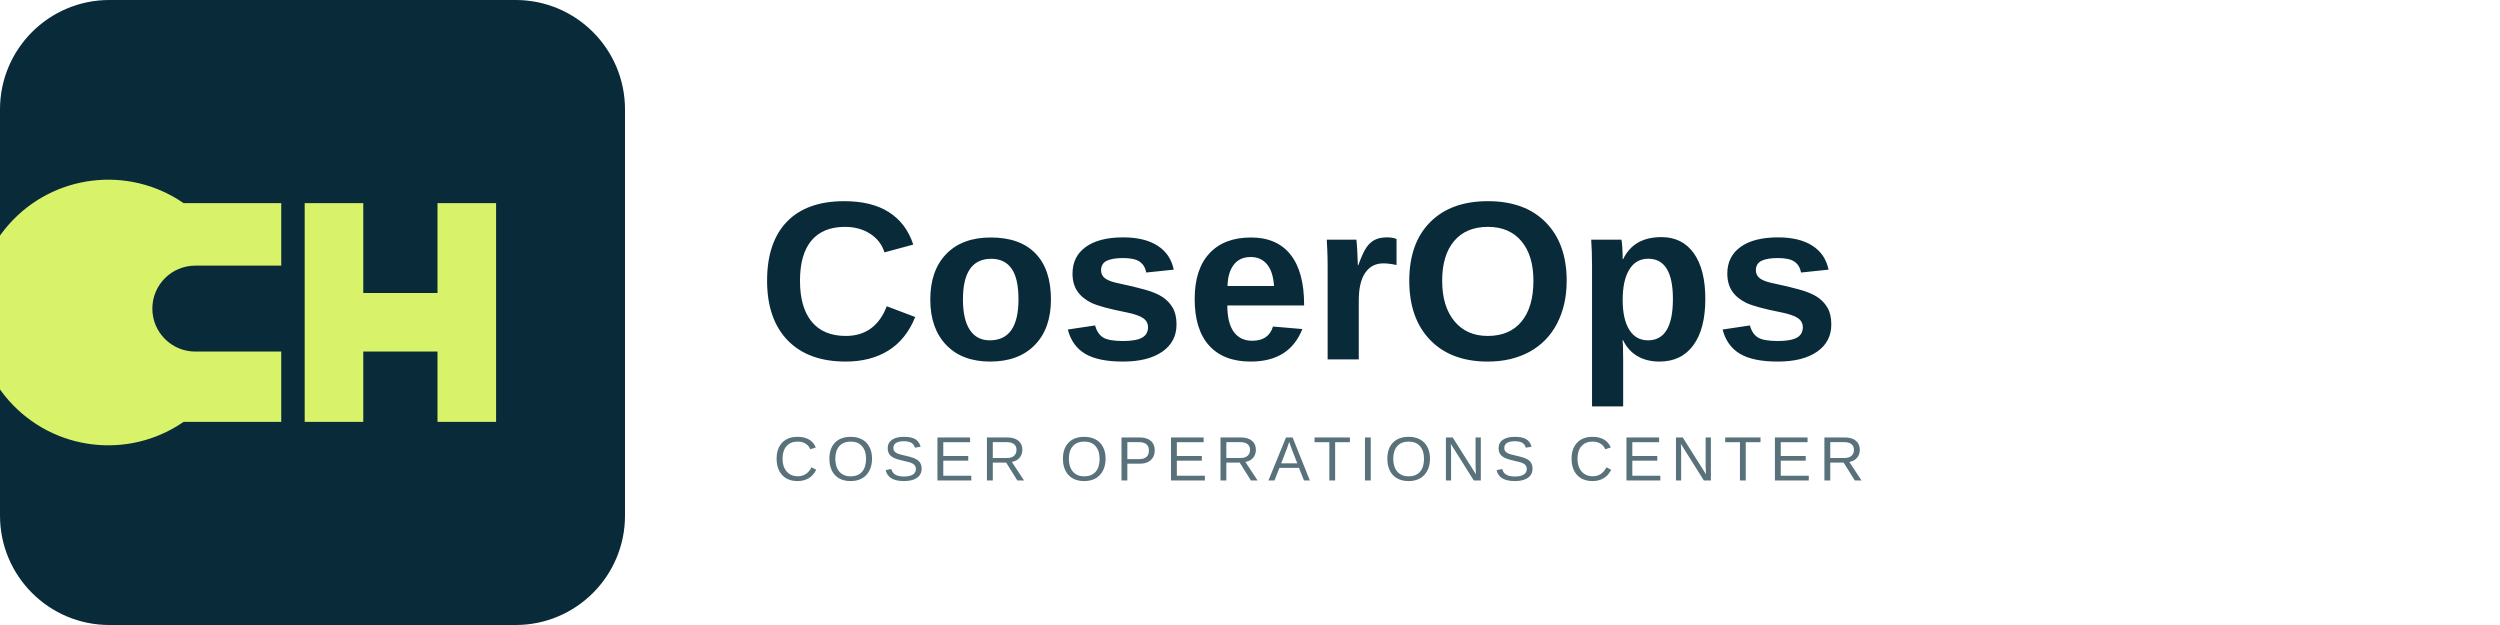
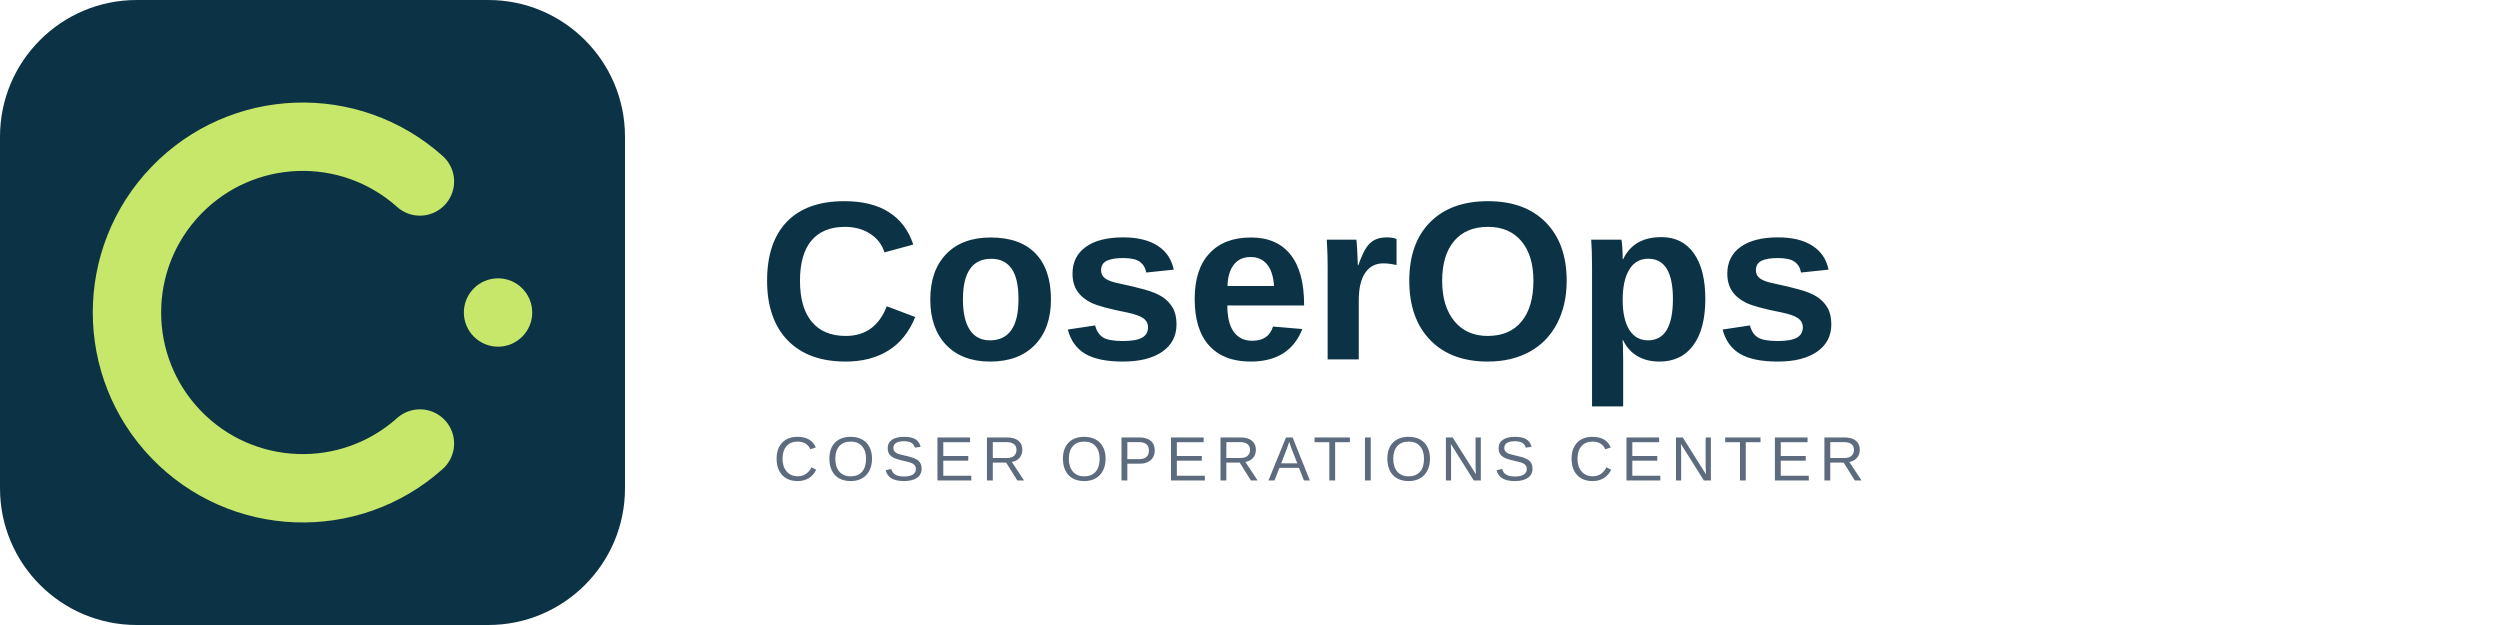
- <svg xmlns="http://www.w3.org/2000/svg" width="640" height="160" viewBox="0 0 640 160">
-   <rect width="160" height="160" rx="28" fill="#092a39" />
-   <path d="M47 52a34 34 0 1 0 0 56h25V90H50a11 11 0 1 1 0-22h22V52H47Zm46 0H78v56h15V90h19v18h15V52h-15v23H93V52Z" fill="#d8f36a" />
-   <text x="194" y="92" fill="#092a39" font-family="Arial, Helvetica, sans-serif" font-size="58" font-weight="700">CoserOps</text>
-   <text x="198" y="123" fill="#58717a" font-family="Arial, Helvetica, sans-serif" font-size="16" letter-spacing="2">COSER OPERATIONS CENTER</text>
+ <svg xmlns="http://www.w3.org/2000/svg" width="640" height="160" viewBox="0 0 640 160" fill="none">
+   <g transform="scale(1.25)">
+     <rect width="128" height="128" rx="28" fill="#0c3345" />
+     <path d="M86 37.167a36 36 0 1 0 0 53.666" fill="none" stroke="#c7e76b" stroke-width="14" stroke-linecap="round" />
+     <circle cx="102" cy="64" r="7" fill="#c7e76b" />
+   </g>
+   <text x="194" y="92" fill="#0c3345" font-family="Arial, Helvetica, sans-serif" font-size="58" font-weight="700">CoserOps</text>
+   <text x="198" y="123" fill="#5c6b7d" font-family="Arial, Helvetica, sans-serif" font-size="16" letter-spacing="2">COSER OPERATIONS CENTER</text>
</svg>
